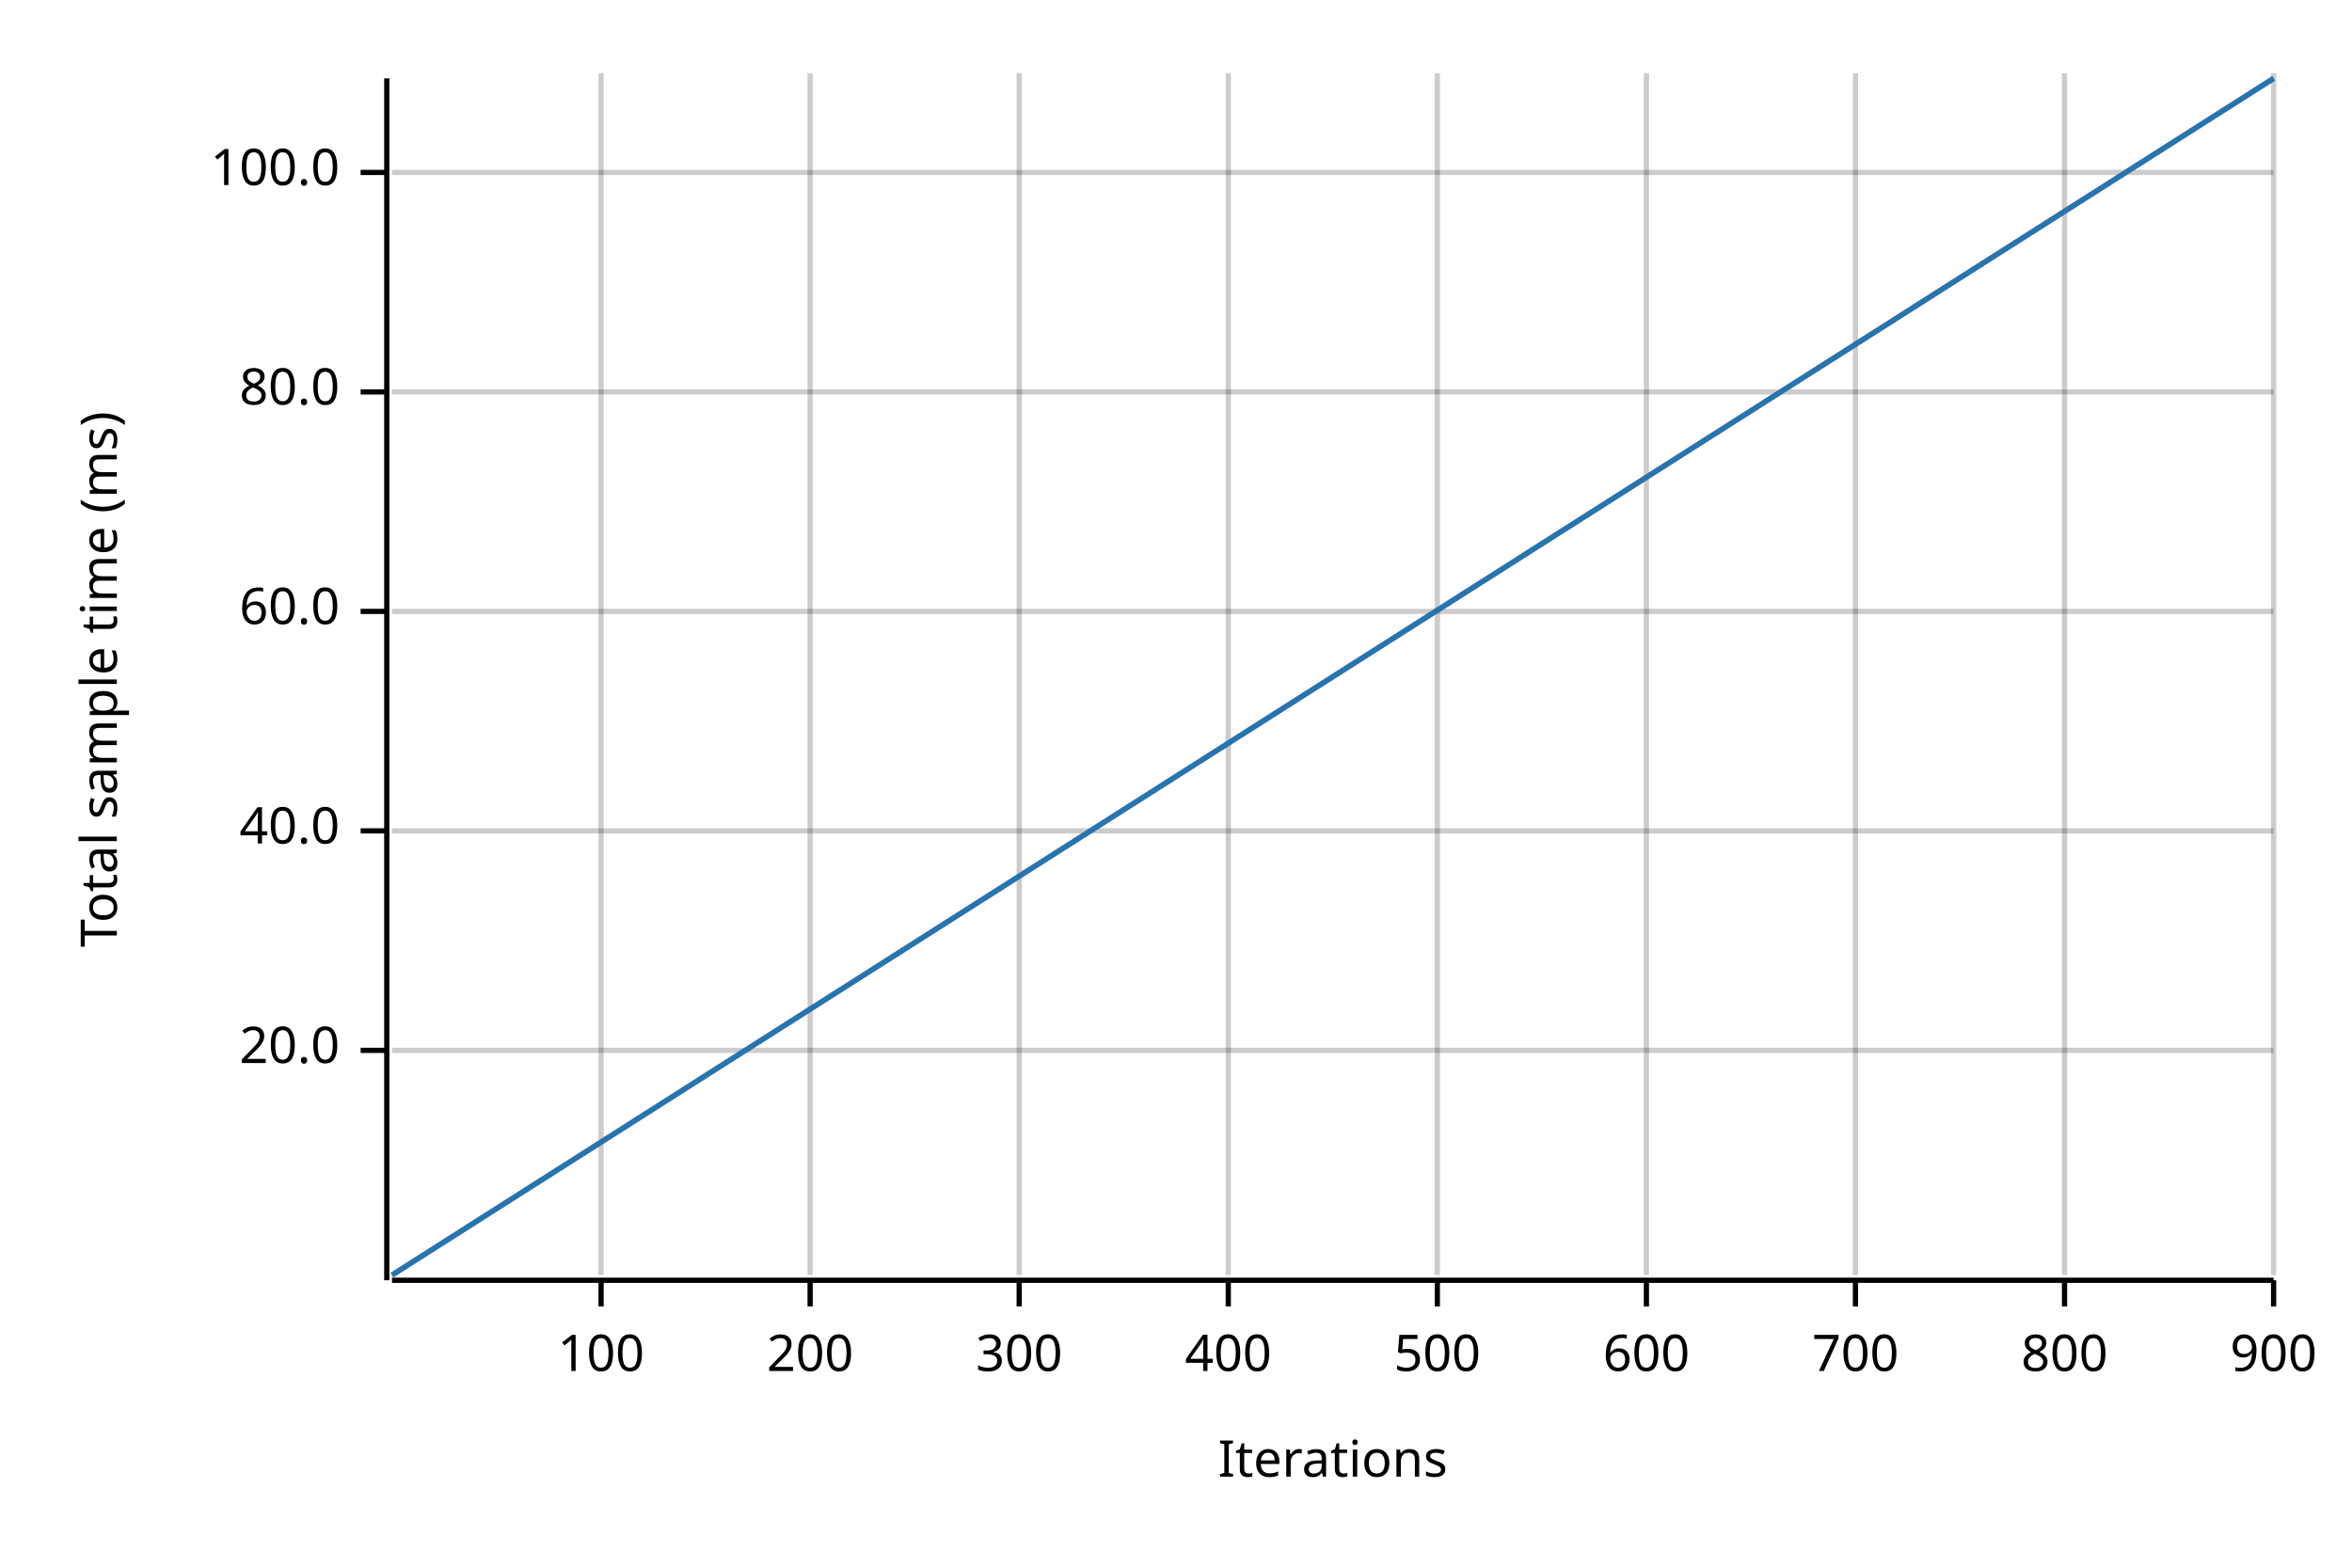
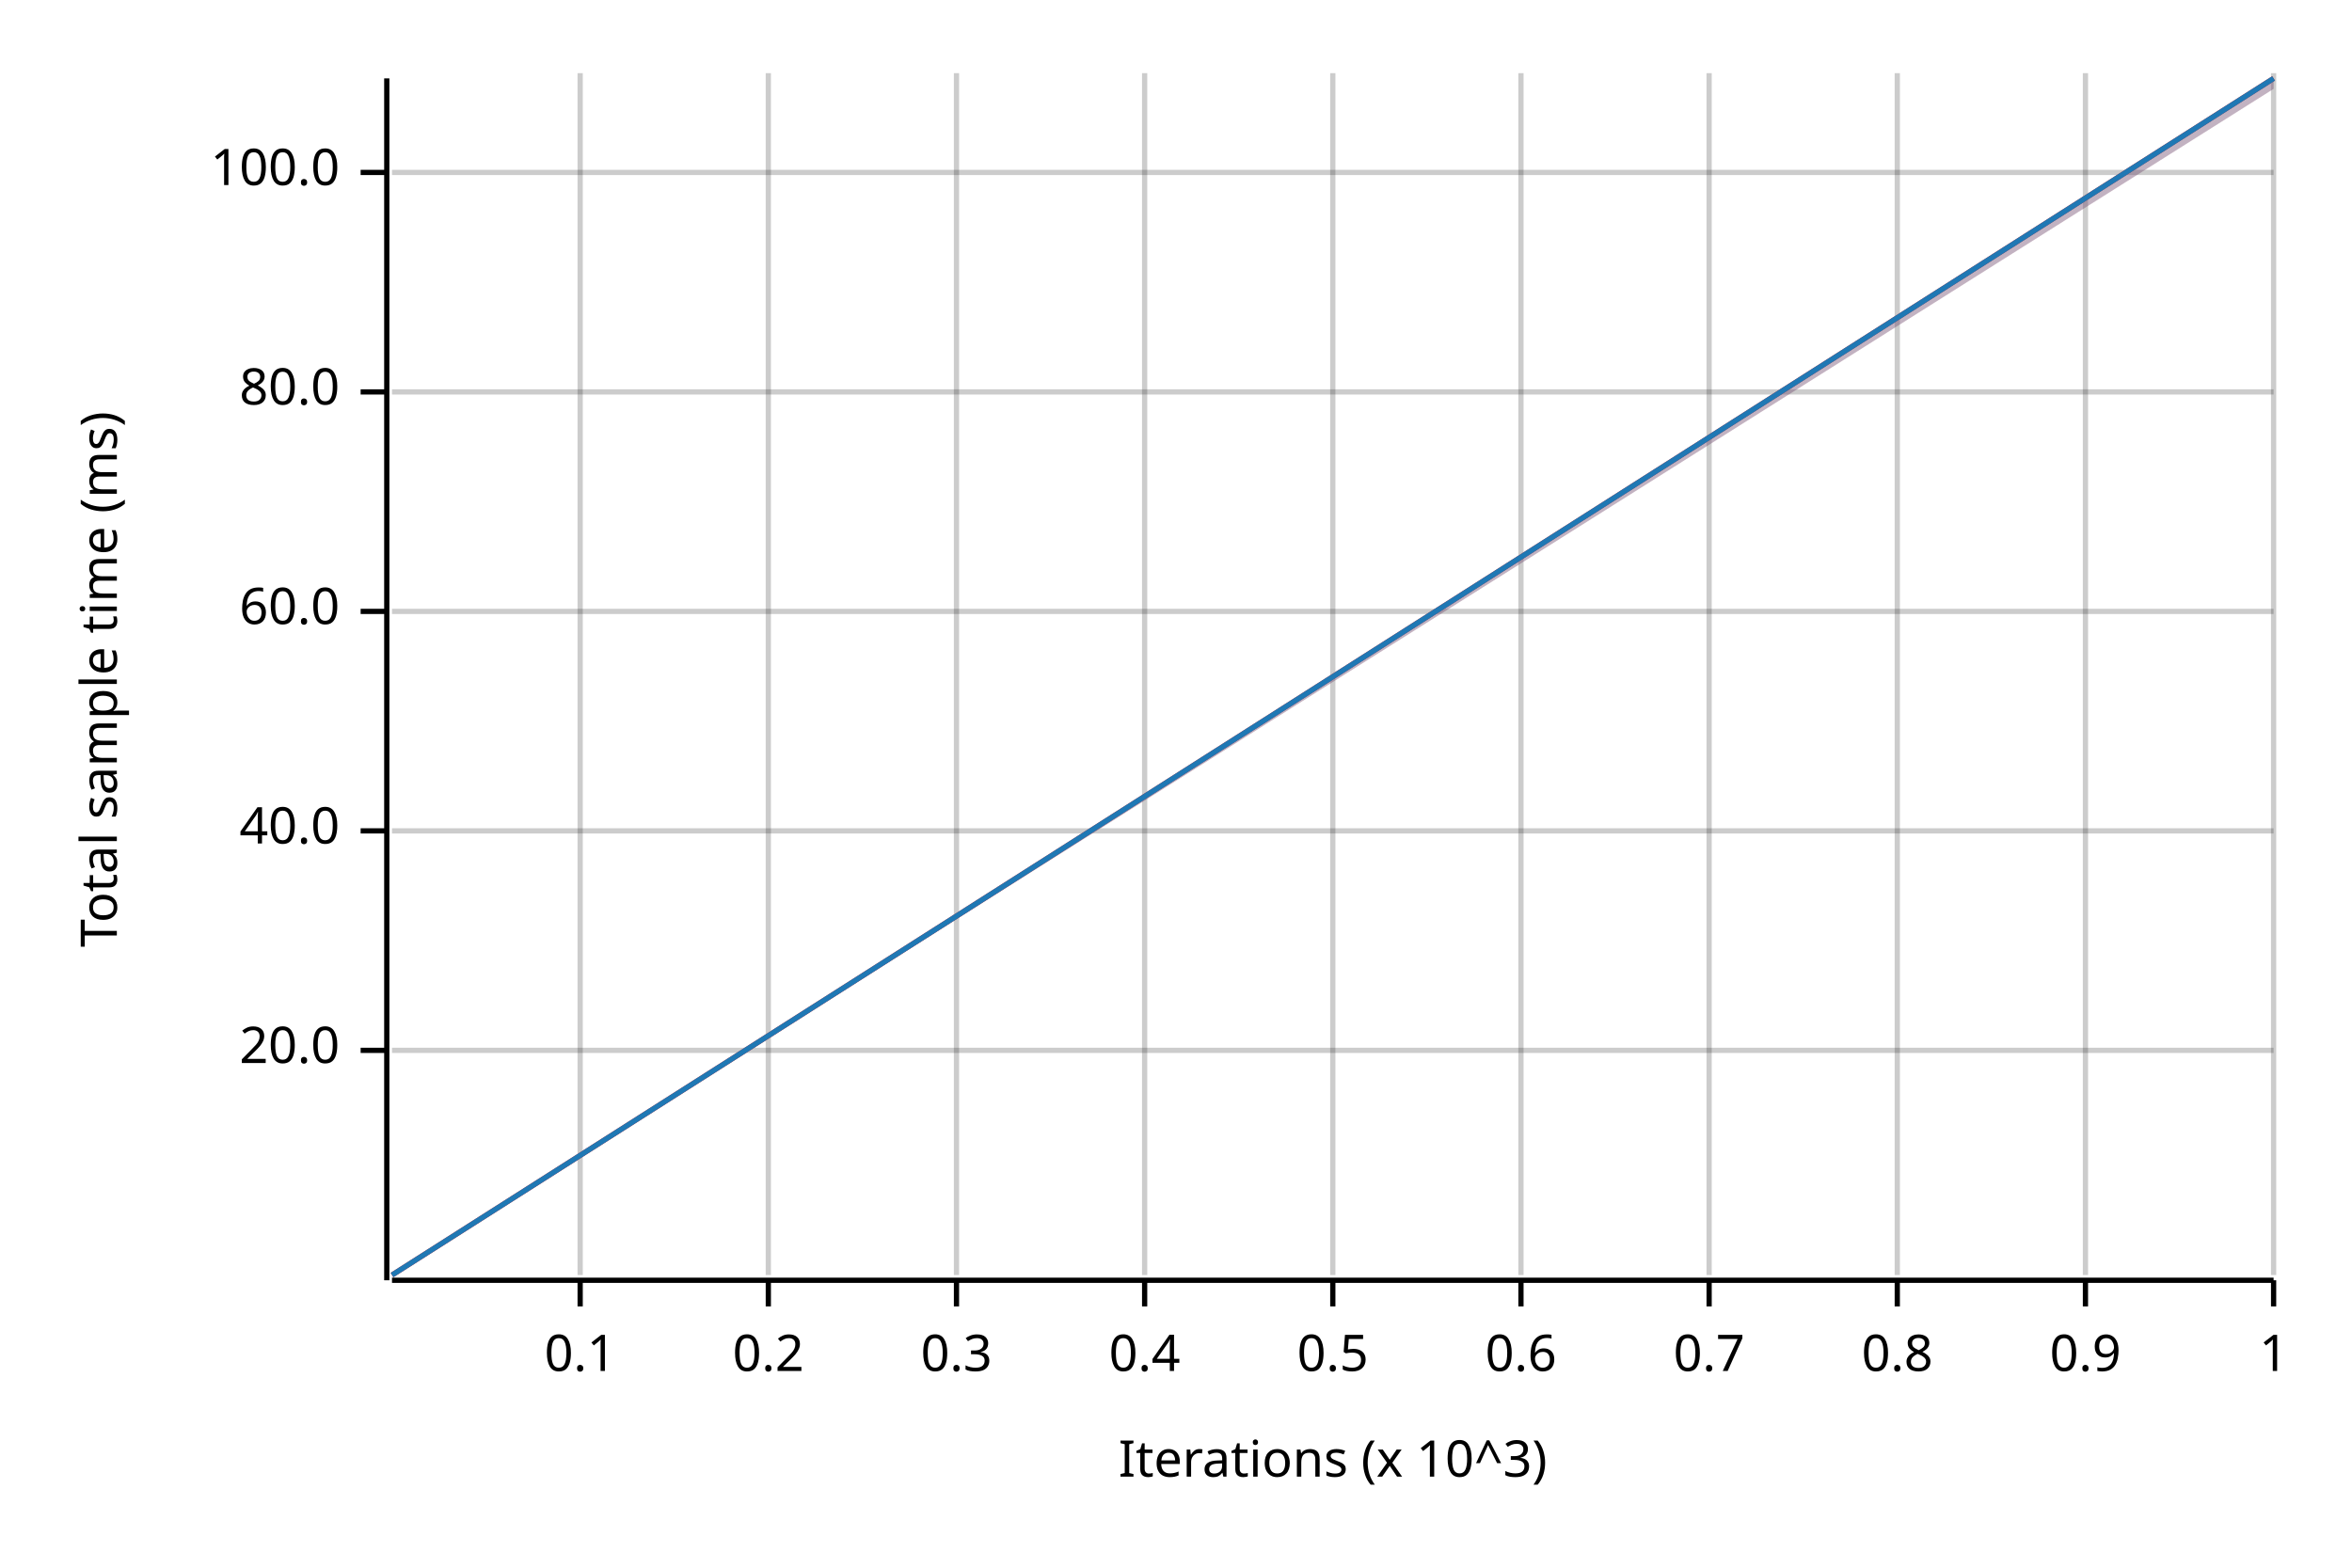
<svg xmlns="http://www.w3.org/2000/svg" width="450" height="300">
  <text x="15" y="130" dy="0.76em" text-anchor="middle" font-family="sans-serif" font-size="9.677" opacity="1" fill="#000000" transform="rotate(270, 15, 130)">
Total sample time (ms)
</text>
  <text x="255" y="285" dy="-0.5ex" text-anchor="middle" font-family="sans-serif" font-size="9.677" opacity="1" fill="#000000">
- Iterations
+ Iterations (x 10^3)
</text>
-   <line opacity="0.2" stroke="#000000" stroke-width="1" x1="115" y1="244" x2="115" y2="14" />
-   <line opacity="0.2" stroke="#000000" stroke-width="1" x1="155" y1="244" x2="155" y2="14" />
-   <line opacity="0.2" stroke="#000000" stroke-width="1" x1="195" y1="244" x2="195" y2="14" />
-   <line opacity="0.2" stroke="#000000" stroke-width="1" x1="235" y1="244" x2="235" y2="14" />
-   <line opacity="0.2" stroke="#000000" stroke-width="1" x1="275" y1="244" x2="275" y2="14" />
-   <line opacity="0.2" stroke="#000000" stroke-width="1" x1="315" y1="244" x2="315" y2="14" />
-   <line opacity="0.2" stroke="#000000" stroke-width="1" x1="355" y1="244" x2="355" y2="14" />
-   <line opacity="0.2" stroke="#000000" stroke-width="1" x1="395" y1="244" x2="395" y2="14" />
+   <line opacity="0.2" stroke="#000000" stroke-width="1" x1="111" y1="244" x2="111" y2="14" />
+   <line opacity="0.2" stroke="#000000" stroke-width="1" x1="147" y1="244" x2="147" y2="14" />
+   <line opacity="0.2" stroke="#000000" stroke-width="1" x1="183" y1="244" x2="183" y2="14" />
+   <line opacity="0.2" stroke="#000000" stroke-width="1" x1="219" y1="244" x2="219" y2="14" />
+   <line opacity="0.2" stroke="#000000" stroke-width="1" x1="255" y1="244" x2="255" y2="14" />
+   <line opacity="0.2" stroke="#000000" stroke-width="1" x1="291" y1="244" x2="291" y2="14" />
+   <line opacity="0.2" stroke="#000000" stroke-width="1" x1="327" y1="244" x2="327" y2="14" />
+   <line opacity="0.2" stroke="#000000" stroke-width="1" x1="363" y1="244" x2="363" y2="14" />
+   <line opacity="0.2" stroke="#000000" stroke-width="1" x1="399" y1="244" x2="399" y2="14" />
  <line opacity="0.2" stroke="#000000" stroke-width="1" x1="435" y1="244" x2="435" y2="14" />
  <line opacity="0.2" stroke="#000000" stroke-width="1" x1="75" y1="201" x2="435" y2="201" />
  <line opacity="0.2" stroke="#000000" stroke-width="1" x1="75" y1="159" x2="435" y2="159" />
  <line opacity="0.2" stroke="#000000" stroke-width="1" x1="75" y1="117" x2="435" y2="117" />
  <line opacity="0.2" stroke="#000000" stroke-width="1" x1="75" y1="75" x2="435" y2="75" />
  <line opacity="0.2" stroke="#000000" stroke-width="1" x1="75" y1="33" x2="435" y2="33" />
  <polyline fill="none" opacity="1" stroke="#000000" stroke-width="1" points="74,15 74,245 " />
  <text x="65" y="201" dy="0.5ex" text-anchor="end" font-family="sans-serif" font-size="9.677" opacity="1" fill="#000000">
20.0
</text>
  <polyline fill="none" opacity="1" stroke="#000000" stroke-width="1" points="69,201 74,201 " />
  <text x="65" y="159" dy="0.5ex" text-anchor="end" font-family="sans-serif" font-size="9.677" opacity="1" fill="#000000">
40.0
</text>
  <polyline fill="none" opacity="1" stroke="#000000" stroke-width="1" points="69,159 74,159 " />
  <text x="65" y="117" dy="0.5ex" text-anchor="end" font-family="sans-serif" font-size="9.677" opacity="1" fill="#000000">
60.0
</text>
  <polyline fill="none" opacity="1" stroke="#000000" stroke-width="1" points="69,117 74,117 " />
  <text x="65" y="75" dy="0.5ex" text-anchor="end" font-family="sans-serif" font-size="9.677" opacity="1" fill="#000000">
80.0
</text>
  <polyline fill="none" opacity="1" stroke="#000000" stroke-width="1" points="69,75 74,75 " />
  <text x="65" y="33" dy="0.5ex" text-anchor="end" font-family="sans-serif" font-size="9.677" opacity="1" fill="#000000">
100.0
</text>
  <polyline fill="none" opacity="1" stroke="#000000" stroke-width="1" points="69,33 74,33 " />
  <polyline fill="none" opacity="1" stroke="#000000" stroke-width="1" points="75,245 435,245 " />
-   <text x="115" y="255" dy="0.76em" text-anchor="middle" font-family="sans-serif" font-size="9.677" opacity="1" fill="#000000">
- 100
+   <text x="111" y="255" dy="0.76em" text-anchor="middle" font-family="sans-serif" font-size="9.677" opacity="1" fill="#000000">
+ 0.1
</text>
-   <polyline fill="none" opacity="1" stroke="#000000" stroke-width="1" points="115,245 115,250 " />
-   <text x="155" y="255" dy="0.76em" text-anchor="middle" font-family="sans-serif" font-size="9.677" opacity="1" fill="#000000">
- 200
+   <polyline fill="none" opacity="1" stroke="#000000" stroke-width="1" points="111,245 111,250 " />
+   <text x="147" y="255" dy="0.76em" text-anchor="middle" font-family="sans-serif" font-size="9.677" opacity="1" fill="#000000">
+ 0.2
</text>
-   <polyline fill="none" opacity="1" stroke="#000000" stroke-width="1" points="155,245 155,250 " />
-   <text x="195" y="255" dy="0.76em" text-anchor="middle" font-family="sans-serif" font-size="9.677" opacity="1" fill="#000000">
- 300
+   <polyline fill="none" opacity="1" stroke="#000000" stroke-width="1" points="147,245 147,250 " />
+   <text x="183" y="255" dy="0.76em" text-anchor="middle" font-family="sans-serif" font-size="9.677" opacity="1" fill="#000000">
+ 0.3
</text>
-   <polyline fill="none" opacity="1" stroke="#000000" stroke-width="1" points="195,245 195,250 " />
-   <text x="235" y="255" dy="0.76em" text-anchor="middle" font-family="sans-serif" font-size="9.677" opacity="1" fill="#000000">
- 400
+   <polyline fill="none" opacity="1" stroke="#000000" stroke-width="1" points="183,245 183,250 " />
+   <text x="219" y="255" dy="0.76em" text-anchor="middle" font-family="sans-serif" font-size="9.677" opacity="1" fill="#000000">
+ 0.4
</text>
-   <polyline fill="none" opacity="1" stroke="#000000" stroke-width="1" points="235,245 235,250 " />
-   <text x="275" y="255" dy="0.76em" text-anchor="middle" font-family="sans-serif" font-size="9.677" opacity="1" fill="#000000">
- 500
+   <polyline fill="none" opacity="1" stroke="#000000" stroke-width="1" points="219,245 219,250 " />
+   <text x="255" y="255" dy="0.76em" text-anchor="middle" font-family="sans-serif" font-size="9.677" opacity="1" fill="#000000">
+ 0.5
</text>
-   <polyline fill="none" opacity="1" stroke="#000000" stroke-width="1" points="275,245 275,250 " />
-   <text x="315" y="255" dy="0.76em" text-anchor="middle" font-family="sans-serif" font-size="9.677" opacity="1" fill="#000000">
- 600
+   <polyline fill="none" opacity="1" stroke="#000000" stroke-width="1" points="255,245 255,250 " />
+   <text x="291" y="255" dy="0.76em" text-anchor="middle" font-family="sans-serif" font-size="9.677" opacity="1" fill="#000000">
+ 0.6
</text>
-   <polyline fill="none" opacity="1" stroke="#000000" stroke-width="1" points="315,245 315,250 " />
-   <text x="355" y="255" dy="0.76em" text-anchor="middle" font-family="sans-serif" font-size="9.677" opacity="1" fill="#000000">
- 700
+   <polyline fill="none" opacity="1" stroke="#000000" stroke-width="1" points="291,245 291,250 " />
+   <text x="327" y="255" dy="0.76em" text-anchor="middle" font-family="sans-serif" font-size="9.677" opacity="1" fill="#000000">
+ 0.7
</text>
-   <polyline fill="none" opacity="1" stroke="#000000" stroke-width="1" points="355,245 355,250 " />
-   <text x="395" y="255" dy="0.76em" text-anchor="middle" font-family="sans-serif" font-size="9.677" opacity="1" fill="#000000">
- 800
+   <polyline fill="none" opacity="1" stroke="#000000" stroke-width="1" points="327,245 327,250 " />
+   <text x="363" y="255" dy="0.76em" text-anchor="middle" font-family="sans-serif" font-size="9.677" opacity="1" fill="#000000">
+ 0.8
</text>
-   <polyline fill="none" opacity="1" stroke="#000000" stroke-width="1" points="395,245 395,250 " />
+   <polyline fill="none" opacity="1" stroke="#000000" stroke-width="1" points="363,245 363,250 " />
+   <text x="399" y="255" dy="0.76em" text-anchor="middle" font-family="sans-serif" font-size="9.677" opacity="1" fill="#000000">
+ 0.9
+ </text>
+   <polyline fill="none" opacity="1" stroke="#000000" stroke-width="1" points="399,245 399,250 " />
  <text x="435" y="255" dy="0.76em" text-anchor="middle" font-family="sans-serif" font-size="9.677" opacity="1" fill="#000000">
- 900
+ 1
</text>
  <polyline fill="none" opacity="1" stroke="#000000" stroke-width="1" points="435,245 435,250 " />
  <polyline fill="none" opacity="1" stroke="#E31A1C" stroke-width="1" points="75,244 435,15 " />
-   <polygon opacity="0.25" fill="#E31A1C" points="75,244 435,15 435,15 " />
+   <polygon opacity="0.25" fill="#E31A1C" points="75,244 435,17 435,15 " />
  <polyline fill="none" opacity="1" stroke="#1F78B4" stroke-width="1" points="75,244 435,15 " />
-   <polygon opacity="0.25" fill="#1F78B4" points="75,244 435,15 435,15 " />
+   <polygon opacity="0.25" fill="#1F78B4" points="75,244 435,17 435,15 " />
</svg>
